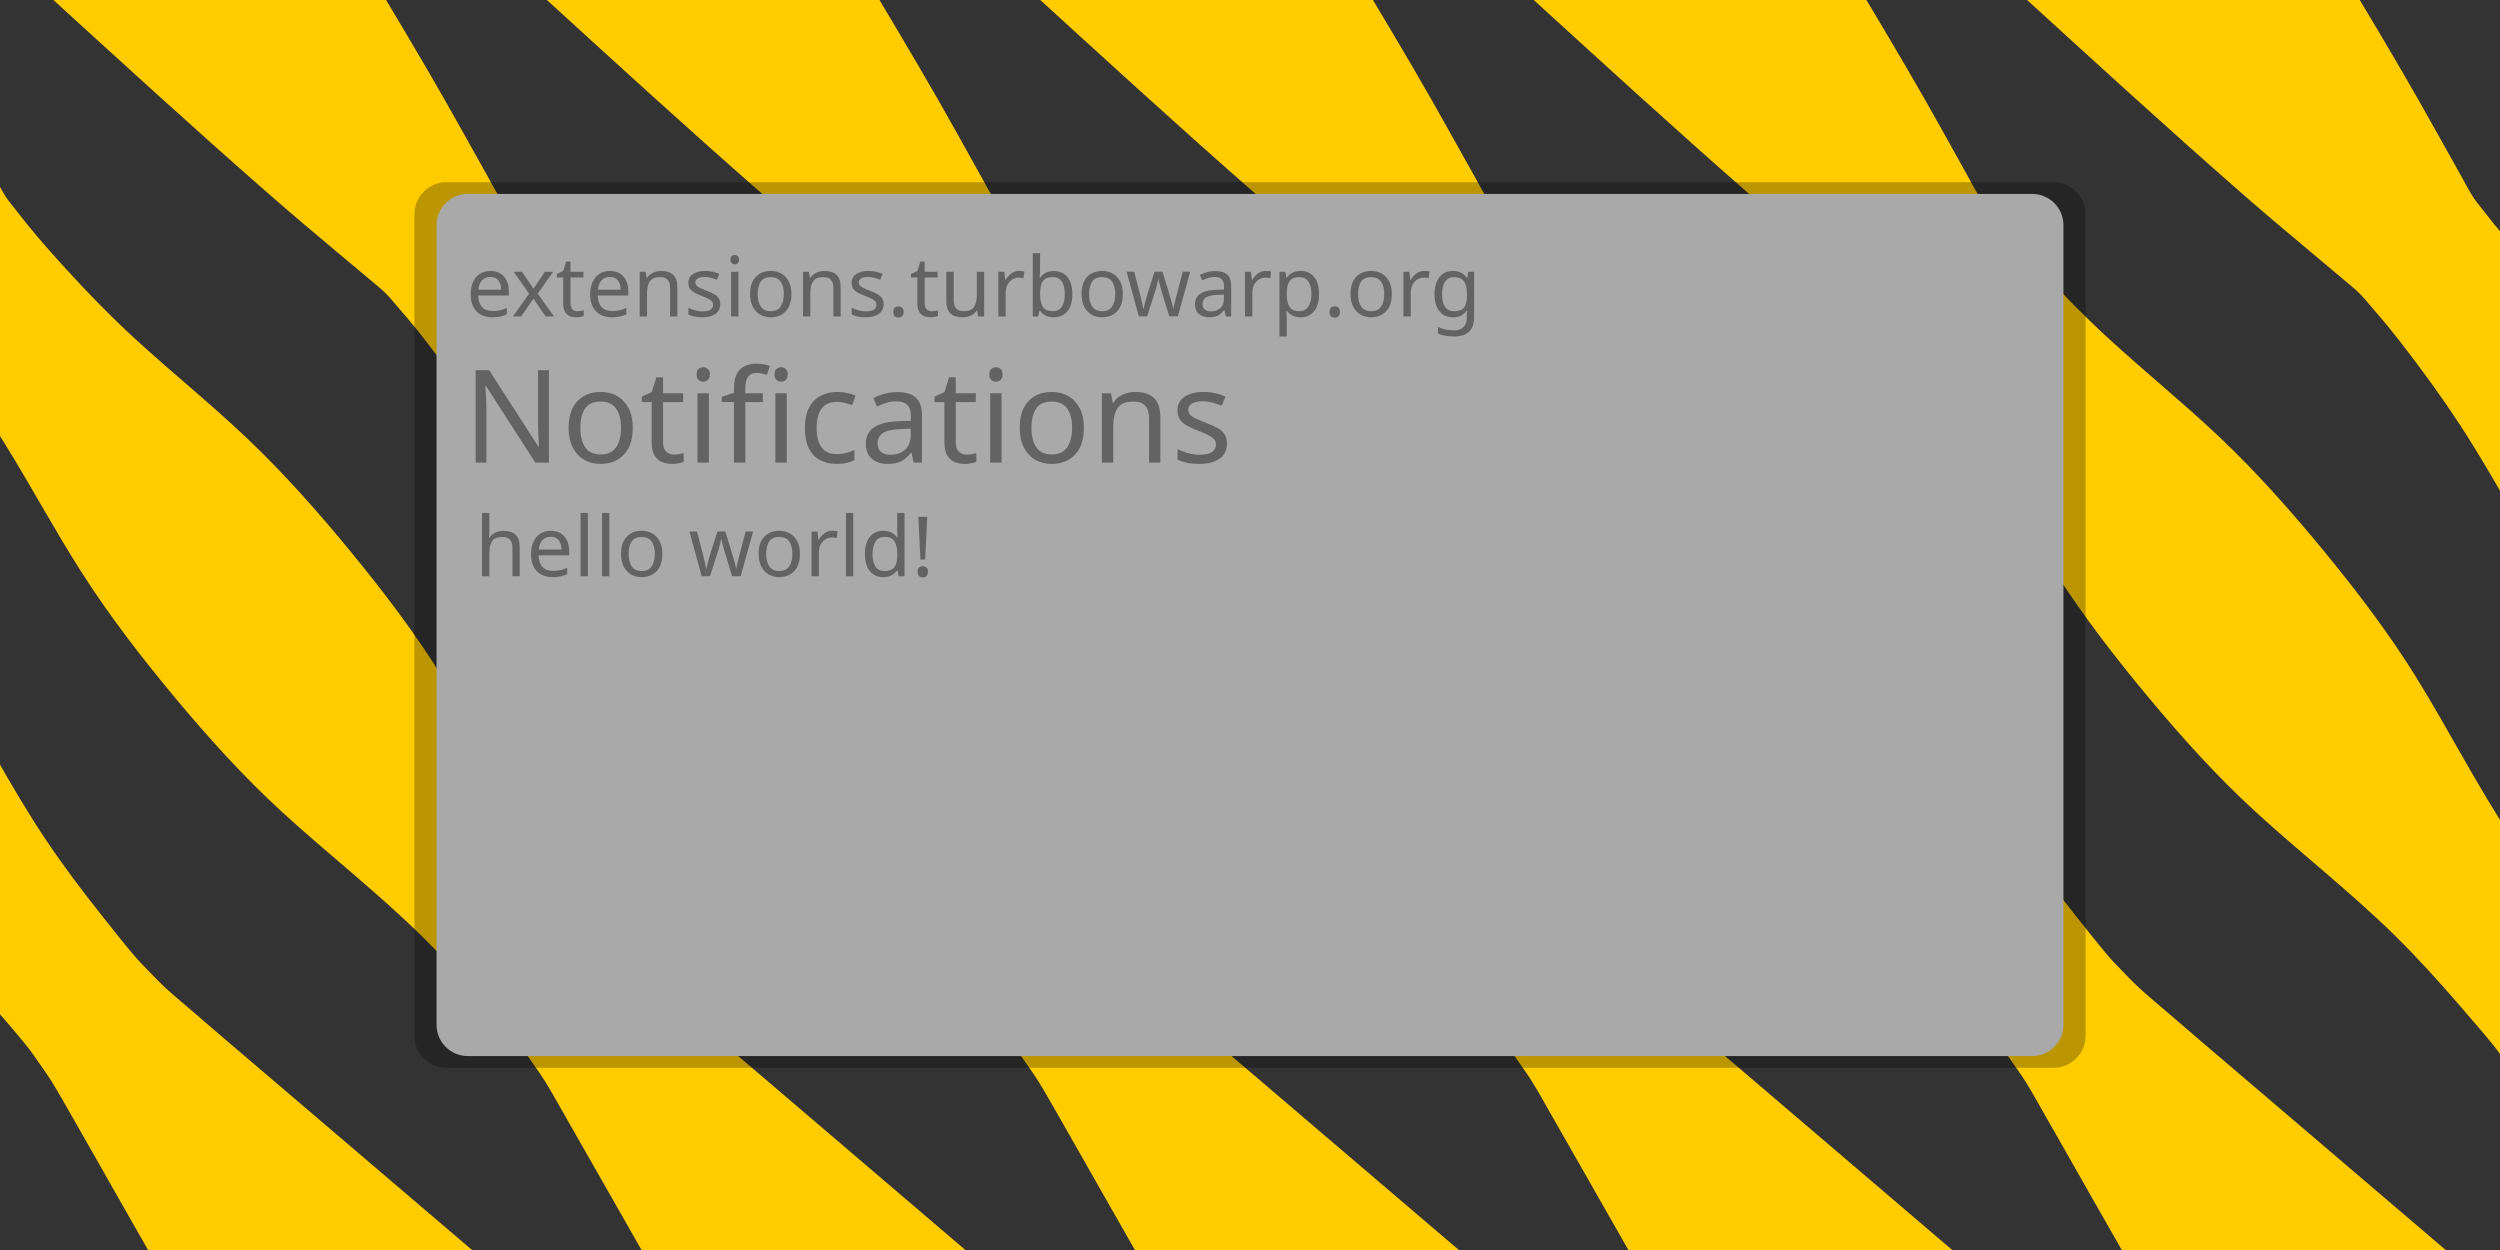
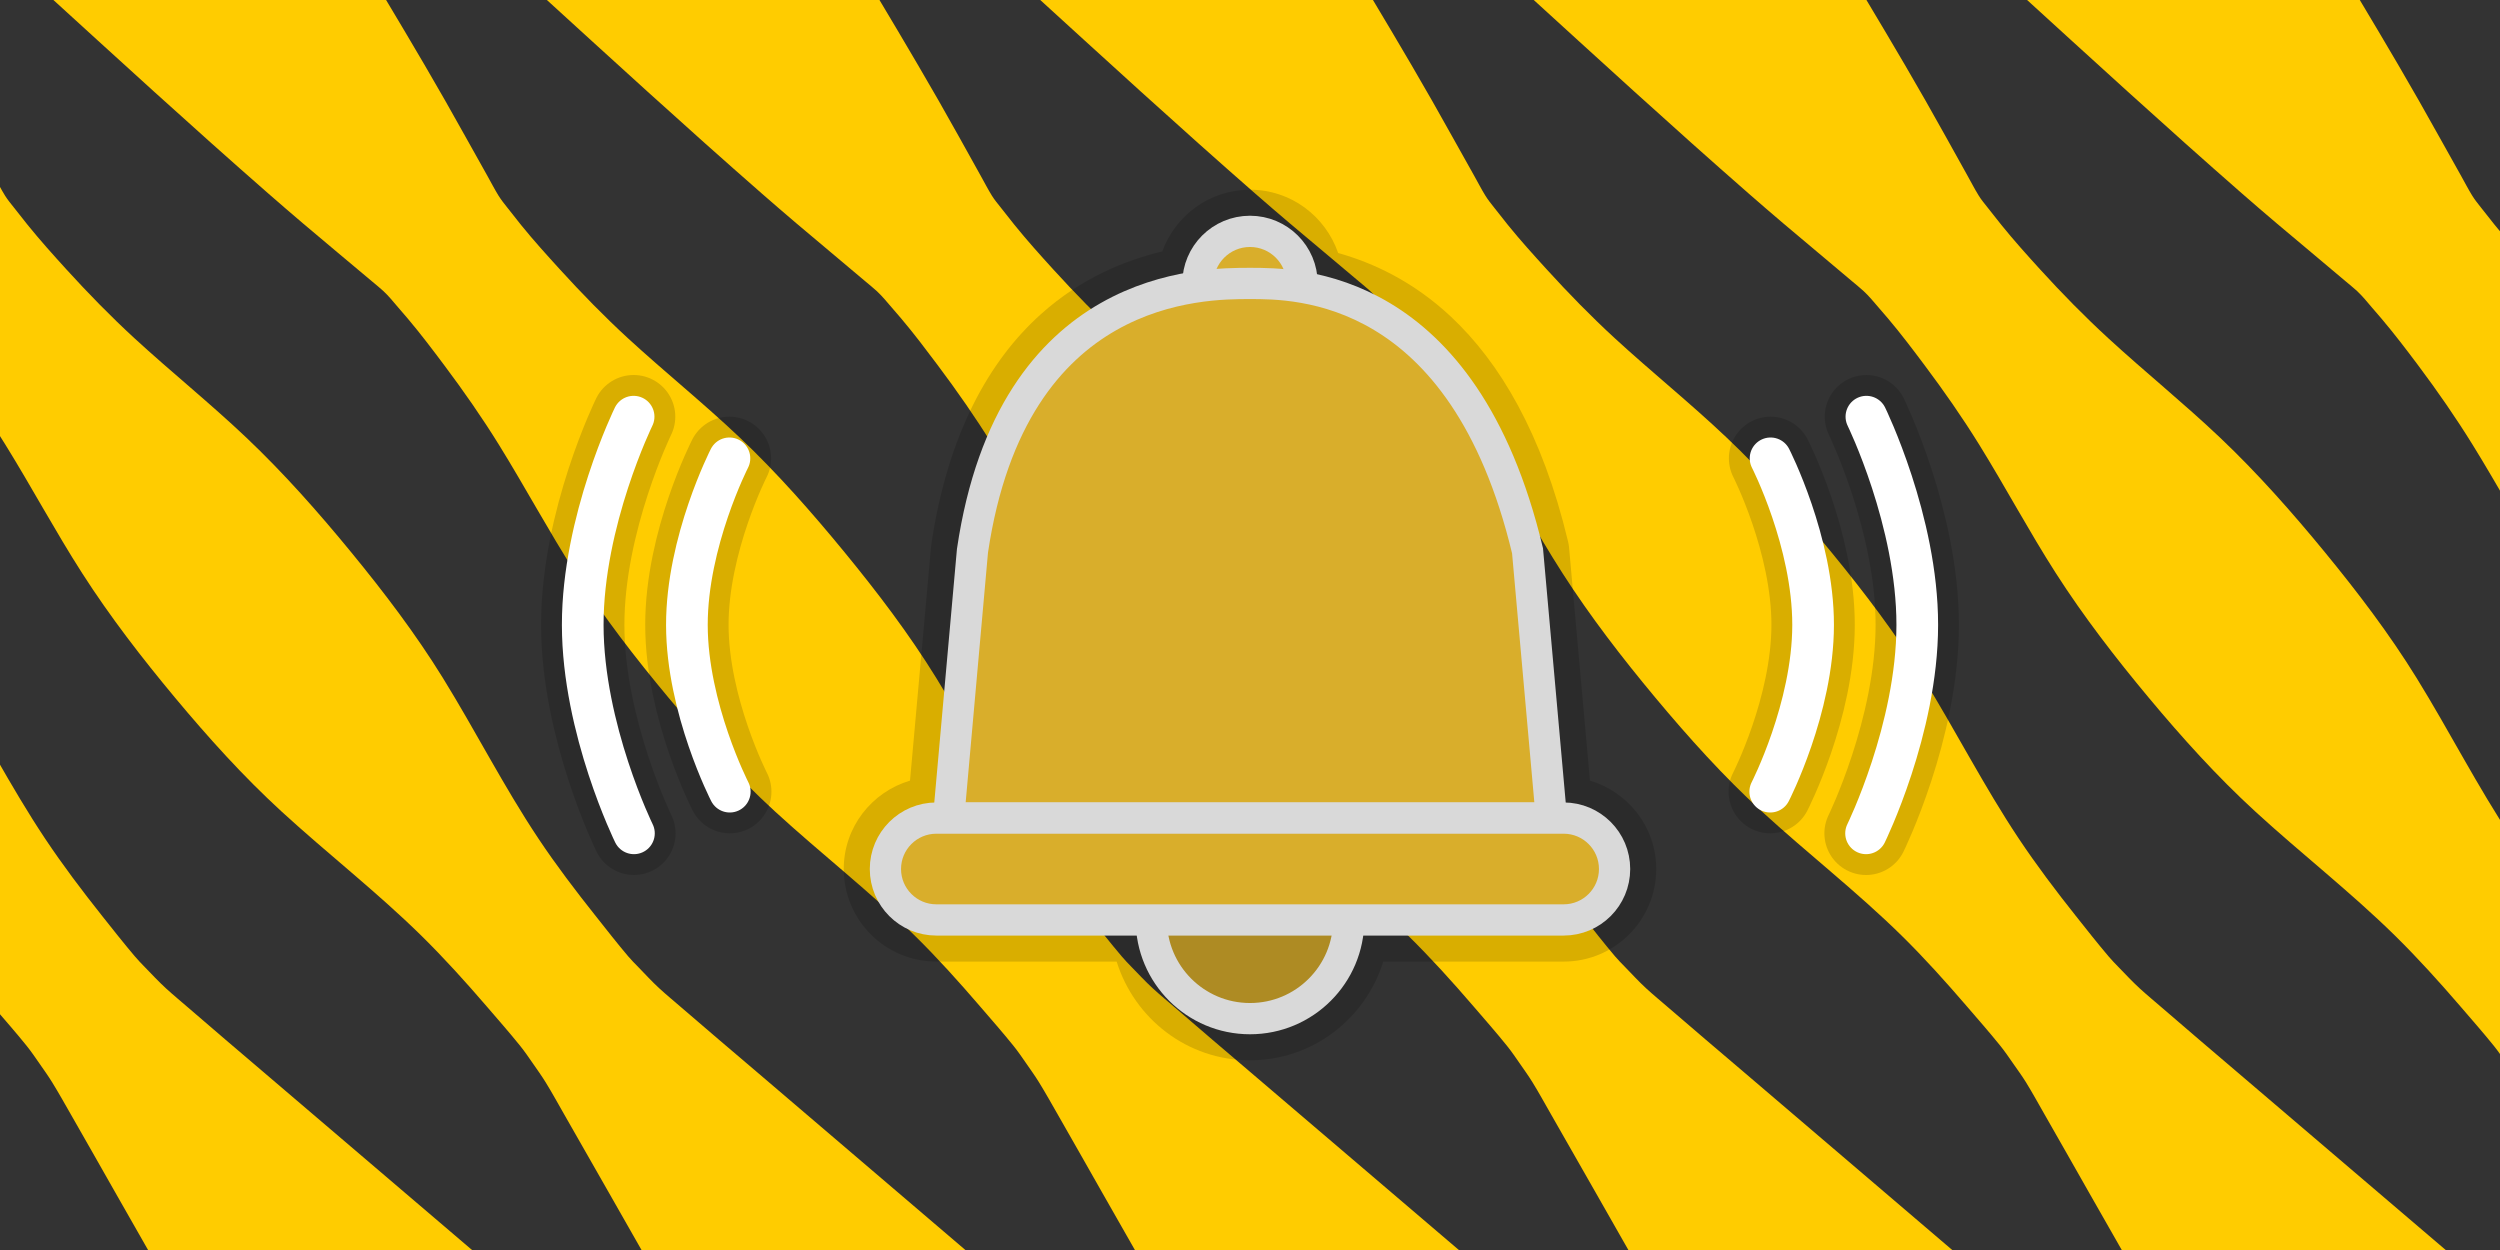
<svg xmlns="http://www.w3.org/2000/svg" version="1.1" width="600" height="300" viewBox="0,0,600,300">
  <defs>
    <clipPath id="clip-1">
      <path d="M-60,330v-300h600v300z" fill="none" />
    </clipPath>
  </defs>
  <g transform="translate(60,-30)">
-     <g data-paper-data="{&quot;isPaintingLayer&quot;:true}" fill-rule="nonzero" stroke="none" stroke-linecap="butt" stroke-linejoin="miter" stroke-miterlimit="10" stroke-dasharray="" stroke-dashoffset="0" style="mix-blend-mode: normal">
-       <g clip-path="url(#clip-1)" stroke-width="1">
+     <g data-paper-data="{&quot;isPaintingLayer&quot;:true}" fill-rule="nonzero" stroke-linejoin="miter" stroke-miterlimit="10" stroke-dasharray="" stroke-dashoffset="0" style="mix-blend-mode: normal">
+       <g clip-path="url(#clip-1)" stroke="none" stroke-width="1" stroke-linecap="butt">
        <path d="M-60,30h600v300h-600z" fill="#333333" />
        <g fill="#ffcc00">
          <g>
            <path d="M122.25,-17.312c12.826,20.885 25.678,41.755 38.062,62.906c3.337,5.698 6.639,11.446 9.844,17.219c1.752,3.155 3.477,6.295 5.25,9.438c0.882,1.563 1.707,3.196 2.656,4.719c0.627,1.005 1.389,1.916 2.126,2.844c1.103,1.389 2.196,2.808 3.312,4.188c2.974,3.676 6.129,7.193 9.312,10.688c5.201,5.71 10.594,11.241 16.282,16.469c8.814,8.101 18.154,15.604 26.844,23.844c9.018,8.551 17.31,17.93 25.187,27.531c7.888,9.615 15.457,19.568 22,30.157c7.866,12.729 14.63,26.102 22.937,38.562c4.272,6.406 8.964,12.568 13.75,18.594c2.573,3.239 5.107,6.501 7.782,9.656c0.766,0.904 1.609,1.747 2.437,2.594c1.658,1.694 3.253,3.459 5,5.062c1.765,1.619 3.628,3.151 5.438,4.719c5.897,5.111 11.877,10.152 17.812,15.219c17.809,15.201 35.597,30.392 53.407,45.594c12.319,14.895 10.239,36.961 -4.657,49.281c-14.895,12.319 -36.962,10.239 -49.281,-4.657c-11.589,-20.345 -23.161,-40.685 -34.75,-61.031c-3.566,-6.26 -7.132,-12.533 -10.719,-18.781c-1.49,-2.595 -2.927,-5.236 -4.5,-7.781c-0.935,-1.514 -1.984,-2.977 -3,-4.438c-1.016,-1.462 -2.006,-2.925 -3.125,-4.312c-2.597,-3.22 -5.332,-6.334 -8.031,-9.469c-5.021,-5.833 -10.196,-11.571 -15.687,-16.969c-10.681,-10.498 -22.535,-19.697 -33.563,-29.812c-9.172,-8.414 -17.536,-17.698 -25.5,-27.25c-7.953,-9.539 -15.606,-19.444 -22.313,-29.907c-6.462,-10.081 -12.072,-20.634 -18.374,-30.812c-4.068,-6.568 -8.493,-12.914 -13.126,-19.094c-2.835,-3.782 -5.697,-7.576 -8.75,-11.187c-0.763,-0.903 -1.54,-1.791 -2.312,-2.688c-1.157,-1.344 -2.288,-2.731 -3.594,-3.937c-0.882,-0.816 -1.833,-1.567 -2.75,-2.344c-2.753,-2.331 -5.509,-4.659 -8.281,-6.969c-5.535,-4.613 -11.014,-9.258 -16.437,-14c-18.452,-16.134 -36.519,-32.701 -54.626,-49.219c-12.319,-14.896 -10.239,-36.962 4.657,-49.281c5.586,-4.62 12.165,-7.223 18.875,-7.875c11.183,-1.087 22.706,3.221 30.406,12.531z" />
          </g>
          <g>
            <path d="M240.656,-17.312c12.826,20.885 25.71,41.755 38.094,62.906c3.336,5.698 6.607,11.446 9.812,17.219c1.752,3.155 3.508,6.295 5.282,9.438c0.882,1.563 1.707,3.196 2.656,4.719c0.627,1.005 1.357,1.916 2.094,2.844c1.103,1.389 2.196,2.808 3.312,4.188c2.974,3.676 6.161,7.193 9.344,10.688c5.201,5.71 10.593,11.241 16.281,16.469c8.814,8.101 18.154,15.604 26.844,23.844c9.018,8.551 17.279,17.93 25.156,27.531c7.888,9.615 15.458,19.568 22,30.157c7.866,12.729 14.662,26.102 22.969,38.562c4.271,6.406 8.932,12.568 13.719,18.594c2.573,3.239 5.137,6.501 7.812,9.656c0.766,0.904 1.578,1.747 2.407,2.594c1.657,1.694 3.283,3.459 5.031,5.062c1.764,1.619 3.628,3.151 5.437,4.719c5.898,5.111 11.846,10.152 17.782,15.219c17.809,15.201 35.628,30.392 53.437,45.594c12.319,14.895 10.239,36.961 -4.656,49.281c-14.896,12.319 -36.962,10.239 -49.281,-4.657c-11.59,-20.345 -23.192,-40.685 -34.782,-61.031c-3.566,-6.26 -7.101,-12.533 -10.687,-18.781c-1.49,-2.595 -2.927,-5.236 -4.5,-7.781c-0.936,-1.514 -2.016,-2.977 -3.031,-4.438c-1.017,-1.462 -2.007,-2.925 -3.126,-4.312c-2.597,-3.22 -5.332,-6.334 -8.031,-9.469c-5.021,-5.833 -10.165,-11.571 -15.656,-16.969c-10.68,-10.498 -22.535,-19.697 -33.563,-29.812c-9.172,-8.414 -17.535,-17.698 -25.5,-27.25c-7.952,-9.539 -15.605,-19.444 -22.312,-29.907c-6.462,-10.081 -12.104,-20.634 -18.406,-30.812c-4.068,-6.568 -8.462,-12.914 -13.094,-19.094c-2.835,-3.782 -5.729,-7.576 -8.781,-11.187c-0.764,-0.903 -1.541,-1.791 -2.313,-2.688c-1.157,-1.344 -2.257,-2.731 -3.562,-3.937c-0.883,-0.816 -1.833,-1.567 -2.75,-2.344c-2.754,-2.331 -5.51,-4.659 -8.282,-6.969c-5.534,-4.613 -11.044,-9.258 -16.468,-14c-18.452,-16.134 -36.518,-32.701 -54.625,-49.219c-12.32,-14.896 -10.24,-36.962 4.656,-49.281c5.586,-4.62 12.197,-7.223 18.906,-7.875c11.183,-1.087 22.676,3.221 30.375,12.531z" />
          </g>
          <g>
            <path d="M-114.594,-17.312c12.826,20.885 25.678,41.755 38.063,62.906c3.336,5.698 6.639,11.446 9.844,17.219c1.752,3.155 3.477,6.295 5.25,9.438c0.882,1.563 1.707,3.196 2.656,4.719c0.627,1.005 1.388,1.916 2.125,2.844c1.104,1.389 2.196,2.808 3.312,4.188c2.974,3.676 6.129,7.193 9.313,10.688c5.2,5.71 10.593,11.241 16.281,16.469c8.814,8.101 18.154,15.604 26.844,23.844c9.018,8.551 17.31,17.93 25.187,27.531c7.888,9.615 15.457,19.568 22,30.157c7.866,12.729 14.63,26.102 22.938,38.562c4.271,6.406 8.963,12.568 13.75,18.594c2.573,3.239 5.106,6.501 7.781,9.656c0.766,0.904 1.609,1.747 2.438,2.594c1.657,1.694 3.252,3.459 5,5.062c1.764,1.619 3.627,3.151 5.437,4.719c5.897,5.111 11.877,10.152 17.813,15.219c17.809,15.201 35.597,30.392 53.406,45.594c12.319,14.895 10.239,36.961 -4.656,49.281c-14.896,12.319 -36.962,10.239 -49.282,-4.657c-11.589,-20.345 -23.16,-40.685 -34.75,-61.031c-3.566,-6.26 -7.132,-12.533 -10.718,-18.781c-1.49,-2.595 -2.927,-5.236 -4.5,-7.781c-0.936,-1.514 -1.985,-2.977 -3,-4.438c-1.017,-1.462 -2.007,-2.925 -3.126,-4.312c-2.597,-3.22 -5.332,-6.334 -8.031,-9.469c-5.021,-5.833 -10.196,-11.571 -15.687,-16.969c-10.68,-10.498 -22.535,-19.697 -33.563,-29.812c-9.172,-8.414 -17.536,-17.698 -25.5,-27.25c-7.953,-9.539 -15.605,-19.444 -22.312,-29.907c-6.463,-10.081 -12.104,-20.634 -18.406,-30.812c-4.067,-6.568 -8.462,-12.914 -13.094,-19.094c-2.835,-3.782 -5.698,-7.576 -8.75,-11.187c-0.764,-0.903 -1.572,-1.791 -2.344,-2.688c-1.157,-1.344 -2.257,-2.731 -3.562,-3.937c-0.882,-0.816 -1.833,-1.567 -2.75,-2.344c-2.754,-2.331 -5.51,-4.659 -8.281,-6.969c-5.535,-4.613 -11.014,-9.258 -16.437,-14c-18.452,-16.134 -36.549,-32.701 -54.656,-49.219c-12.32,-14.896 -10.209,-36.962 4.687,-49.281c5.586,-4.62 12.165,-7.223 18.875,-7.875c11.183,-1.087 22.707,3.221 30.406,12.531z" />
          </g>
          <g>
            <path d="M-233.031,-17.312c12.826,20.885 25.709,41.755 38.093,62.906c3.337,5.698 6.608,11.446 9.813,17.219c1.752,3.155 3.508,6.295 5.281,9.438c0.882,1.563 1.707,3.196 2.656,4.719c0.627,1.005 1.357,1.916 2.094,2.844c1.104,1.389 2.197,2.808 3.313,4.188c2.974,3.676 6.16,7.193 9.343,10.688c5.201,5.71 10.594,11.241 16.282,16.469c8.814,8.101 18.154,15.604 26.844,23.844c9.018,8.551 17.279,17.93 25.156,27.531c7.888,9.615 15.457,19.568 22,30.157c7.866,12.729 14.661,26.102 22.969,38.562c4.271,6.406 8.932,12.568 13.719,18.594c2.573,3.239 5.137,6.501 7.813,9.656c0.766,0.904 1.577,1.747 2.406,2.594c1.658,1.694 3.284,3.459 5.031,5.062c1.764,1.619 3.628,3.151 5.438,4.719c5.897,5.111 11.846,10.152 17.781,15.219c17.809,15.201 35.628,30.392 53.438,45.594c12.319,14.895 10.239,36.961 -4.657,49.281c-14.896,12.319 -36.962,10.239 -49.281,-4.657c-11.589,-20.345 -23.192,-40.685 -34.781,-61.031c-3.566,-6.26 -7.101,-12.533 -10.688,-18.781c-1.49,-2.595 -2.958,-5.236 -4.531,-7.781c-0.936,-1.514 -1.985,-2.977 -3,-4.438c-1.016,-1.462 -2.006,-2.925 -3.125,-4.312c-2.597,-3.22 -5.333,-6.334 -8.031,-9.469c-5.021,-5.833 -10.165,-11.571 -15.656,-16.969c-10.68,-10.498 -22.566,-19.697 -33.594,-29.812c-9.172,-8.414 -17.505,-17.698 -25.469,-27.25c-7.953,-9.539 -15.606,-19.444 -22.312,-29.907c-6.463,-10.081 -12.104,-20.634 -18.407,-30.812c-4.067,-6.568 -8.493,-12.914 -13.125,-19.094c-2.835,-3.782 -5.697,-7.576 -8.75,-11.187c-0.763,-0.903 -1.54,-1.791 -2.312,-2.688c-1.157,-1.344 -2.257,-2.731 -3.563,-3.937c-0.882,-0.816 -1.833,-1.567 -2.75,-2.344c-2.753,-2.331 -5.541,-4.659 -8.312,-6.969c-5.535,-4.613 -11.014,-9.258 -16.438,-14c-18.452,-16.134 -36.518,-32.701 -54.625,-49.219c-12.319,-14.896 -10.239,-36.962 4.657,-49.281c5.585,-4.62 12.196,-7.223 18.906,-7.875c11.183,-1.087 22.675,3.221 30.375,12.531z" />
          </g>
          <g>
            <path d="M3.812,-17.312c12.826,20.885 25.709,41.755 38.093,62.906c3.336,5.698 6.608,11.446 9.813,17.219c1.751,3.155 3.508,6.295 5.281,9.438c0.882,1.563 1.707,3.196 2.656,4.719c0.627,1.005 1.357,1.916 2.094,2.844c1.104,1.389 2.197,2.808 3.312,4.188c2.975,3.676 6.161,7.193 9.344,10.688c5.201,5.71 10.593,11.241 16.282,16.469c8.813,8.101 18.154,15.604 26.843,23.844c9.019,8.551 17.279,17.93 25.157,27.531c7.888,9.615 15.457,19.568 22,30.157c7.866,12.729 14.661,26.102 22.968,38.562c4.271,6.406 8.932,12.568 13.719,18.594c2.573,3.239 5.137,6.501 7.813,9.656c0.766,0.904 1.577,1.747 2.406,2.594c1.658,1.694 3.284,3.459 5.031,5.062c1.764,1.619 3.628,3.151 5.437,4.719c5.898,5.111 11.846,10.152 17.782,15.219c17.809,15.201 35.628,30.392 53.437,45.594c12.32,14.895 10.24,36.961 -4.656,49.281c-14.896,12.319 -36.962,10.239 -49.281,-4.657c-11.59,-20.345 -23.192,-40.685 -34.782,-61.031c-3.565,-6.26 -7.1,-12.533 -10.687,-18.781c-1.49,-2.595 -2.958,-5.236 -4.531,-7.781c-0.936,-1.514 -1.985,-2.977 -3,-4.438c-1.016,-1.462 -2.006,-2.925 -3.125,-4.312c-2.598,-3.22 -5.333,-6.334 -8.031,-9.469c-5.021,-5.833 -10.166,-11.571 -15.657,-16.969c-10.68,-10.498 -22.535,-19.697 -33.562,-29.812c-9.173,-8.414 -17.536,-17.698 -25.5,-27.25c-7.953,-9.539 -15.606,-19.444 -22.313,-29.907c-6.462,-10.081 -12.103,-20.634 -18.406,-30.812c-4.067,-6.568 -8.493,-12.914 -13.125,-19.094c-2.835,-3.782 -5.698,-7.576 -8.75,-11.187c-0.764,-0.903 -1.541,-1.791 -2.312,-2.688c-1.157,-1.344 -2.257,-2.731 -3.562,-3.937c-0.882,-0.816 -1.833,-1.567 -2.75,-2.344c-2.754,-2.331 -5.541,-4.659 -8.312,-6.969c-5.535,-4.613 -11.014,-9.258 -16.438,-14c-18.452,-16.134 -36.518,-32.701 -54.625,-49.219c-12.319,-14.896 -10.239,-36.962 4.656,-49.281c5.586,-4.62 12.197,-7.223 18.906,-7.875c11.183,-1.087 22.675,3.221 30.375,12.531z" />
          </g>
          <g>
            <path d="M359.094,-17.312c12.826,20.885 25.709,41.755 38.094,62.906c3.336,5.698 6.607,11.446 9.812,17.219c1.752,3.155 3.477,6.295 5.25,9.438c0.882,1.563 1.707,3.196 2.656,4.719c0.627,1.005 1.388,1.916 2.125,2.844c1.104,1.389 2.197,2.808 3.313,4.188c2.974,3.676 6.129,7.193 9.312,10.688c5.201,5.71 10.625,11.241 16.313,16.469c8.814,8.101 18.123,15.604 26.812,23.844c9.018,8.551 17.311,17.93 25.188,27.531c7.888,9.615 15.457,19.568 22,30.157c7.866,12.729 14.63,26.102 22.937,38.562c4.271,6.406 8.963,12.568 13.75,18.594c2.573,3.239 5.106,6.501 7.782,9.656c0.766,0.904 1.608,1.747 2.437,2.594c1.658,1.694 3.253,3.459 5,5.062c1.764,1.619 3.628,3.151 5.437,4.719c5.898,5.111 11.878,10.152 17.813,15.219c17.809,15.201 35.628,30.392 53.437,45.594c12.32,14.895 10.209,36.961 -4.687,49.281c-14.896,12.319 -36.962,10.239 -49.281,-4.657c-11.59,-20.345 -23.161,-40.685 -34.75,-61.031c-3.566,-6.26 -7.132,-12.533 -10.719,-18.781c-1.49,-2.595 -2.927,-5.236 -4.5,-7.781c-0.936,-1.514 -1.985,-2.977 -3,-4.438c-1.016,-1.462 -2.006,-2.925 -3.125,-4.312c-2.597,-3.22 -5.333,-6.334 -8.031,-9.469c-5.021,-5.833 -10.197,-11.571 -15.688,-16.969c-10.68,-10.498 -22.535,-19.697 -33.562,-29.812c-9.173,-8.414 -17.536,-17.698 -25.5,-27.25c-7.953,-9.539 -15.606,-19.444 -22.313,-29.907c-6.462,-10.081 -12.072,-20.634 -18.375,-30.812c-4.067,-6.568 -8.493,-12.914 -13.125,-19.094c-2.835,-3.782 -5.697,-7.576 -8.75,-11.187c-0.764,-0.903 -1.54,-1.791 -2.312,-2.688c-1.157,-1.344 -2.288,-2.731 -3.594,-3.937c-0.882,-0.816 -1.833,-1.567 -2.75,-2.344c-2.754,-2.331 -5.51,-4.659 -8.281,-6.969c-5.535,-4.613 -11.014,-9.258 -16.438,-14c-18.452,-16.134 -36.518,-32.701 -54.625,-49.219c-12.319,-14.896 -10.239,-36.962 4.656,-49.281c5.586,-4.62 12.166,-7.223 18.876,-7.875c11.182,-1.087 22.706,3.221 30.406,12.531z" />
          </g>
          <g>
            <path d="M477.5,-17.312c12.826,20.885 25.709,41.755 38.094,62.906c3.336,5.698 6.607,11.446 9.812,17.219c1.752,3.155 3.508,6.295 5.282,9.438c0.882,1.563 1.707,3.196 2.656,4.719c0.626,1.005 1.357,1.916 2.094,2.844c1.103,1.389 2.196,2.808 3.312,4.188c2.974,3.676 6.161,7.193 9.344,10.688c5.2,5.71 10.593,11.241 16.281,16.469c8.814,8.101 18.154,15.604 26.844,23.844c9.018,8.551 17.279,17.93 25.156,27.531c7.888,9.615 15.457,19.568 22,30.157c7.866,12.729 14.661,26.102 22.969,38.562c4.271,6.406 8.932,12.568 13.718,18.594c2.573,3.239 5.138,6.501 7.813,9.656c0.766,0.904 1.578,1.747 2.406,2.594c1.658,1.694 3.284,3.459 5.031,5.062c1.765,1.619 3.628,3.151 5.438,4.719c5.897,5.111 11.846,10.152 17.781,15.219c17.809,15.201 35.629,30.392 53.438,45.594c12.319,14.895 10.239,36.961 -4.657,49.281c-14.895,12.319 -36.961,10.239 -49.281,-4.657c-11.589,-20.345 -23.192,-40.685 -34.781,-61.031c-3.566,-6.26 -7.101,-12.533 -10.688,-18.781c-1.49,-2.595 -2.926,-5.236 -4.5,-7.781c-0.935,-1.514 -2.015,-2.977 -3.031,-4.438c-1.016,-1.462 -2.006,-2.925 -3.125,-4.312c-2.597,-3.22 -5.332,-6.334 -8.031,-9.469c-5.021,-5.833 -10.165,-11.571 -15.656,-16.969c-10.68,-10.498 -22.535,-19.697 -33.563,-29.812c-9.172,-8.414 -17.536,-17.698 -25.5,-27.25c-7.953,-9.539 -15.605,-19.444 -22.312,-29.907c-6.463,-10.081 -12.104,-20.634 -18.406,-30.812c-4.068,-6.568 -8.462,-12.914 -13.094,-19.094c-2.835,-3.782 -5.729,-7.576 -8.782,-11.187c-0.763,-0.903 -1.54,-1.791 -2.312,-2.688c-1.157,-1.344 -2.257,-2.731 -3.562,-3.937c-0.883,-0.816 -1.833,-1.567 -2.75,-2.344c-2.754,-2.331 -5.51,-4.659 -8.282,-6.969c-5.534,-4.613 -11.045,-9.258 -16.468,-14c-18.452,-16.134 -36.519,-32.701 -54.626,-49.219c-12.319,-14.896 -10.239,-36.962 4.657,-49.281c5.586,-4.62 12.196,-7.223 18.906,-7.875c11.183,-1.087 22.675,3.221 30.375,12.531z" />
          </g>
        </g>
      </g>
-       <path d="M47.162,286.277c-4.255,0 -7.704,-3.449 -7.704,-7.704v-197.145c0,-4.255 3.449,-7.704 7.704,-7.704h385.677c4.255,0 7.704,3.449 7.704,7.704v197.145c0,4.255 -3.449,7.704 -7.704,7.704z" fill-opacity="0.267" fill="#000000" stroke-width="none" />
-       <path d="M52.272,283.46c-4.142,0 -7.5,-3.358 -7.5,-7.5v-191.92c0,-4.142 3.358,-7.5 7.5,-7.5h375.456c4.142,0 7.5,3.358 7.5,7.5v191.92c0,4.142 -3.358,7.5 -7.5,7.5z" fill="#a9a9a9" stroke-width="none" />
-       <text transform="translate(51.85855,105.9481) scale(0.5,0.5)" font-size="40" xml:space="preserve" fill-opacity="0.412" fill="#000000" fill-rule="nonzero" stroke="none" stroke-width="1" stroke-linecap="butt" stroke-linejoin="miter" stroke-miterlimit="10" stroke-dasharray="" stroke-dashoffset="0" font-family="&quot;sans serif&quot;, Sans Serif" font-weight="normal" text-anchor="start" style="mix-blend-mode: normal">
-         <tspan x="0" dy="0">extensions.turbowarp.org</tspan>
-       </text>
-       <text transform="translate(51.14992,141.0253) scale(0.77639,0.77639)" font-size="40" xml:space="preserve" fill-opacity="0.412" fill="#000000" fill-rule="nonzero" stroke="none" stroke-width="1" stroke-linecap="butt" stroke-linejoin="miter" stroke-miterlimit="10" stroke-dasharray="" stroke-dashoffset="0" font-family="&quot;sans serif&quot;, Sans Serif" font-weight="normal" text-anchor="start" style="mix-blend-mode: normal">
-         <tspan x="0" dy="0">Notifications</tspan>
-       </text>
-       <text transform="translate(53.98444,168.3076) scale(0.5,0.5)" font-size="40" xml:space="preserve" fill-opacity="0.412" fill="#000000" fill-rule="nonzero" stroke="none" stroke-width="1" stroke-linecap="butt" stroke-linejoin="miter" stroke-miterlimit="10" stroke-dasharray="" stroke-dashoffset="0" font-family="&quot;sans serif&quot;, Sans Serif" font-weight="normal" text-anchor="start" style="mix-blend-mode: normal">
-         <tspan x="0" dy="0">hello world!</tspan>
-       </text>
+       <g>
+         <path d="M227.5,98.026c0,-6.904 5.596,-12.5 12.5,-12.5c6.904,0 12.5,5.596 12.5,12.5c0,6.904 -5.596,12.5 -12.5,12.5c-6.904,0 -12.5,-5.596 -12.5,-12.5z" fill="#ffcc33" stroke="#ffffff" stroke-width="7.5" stroke-linecap="butt" />
+         <path d="M216.313,250.787c0,-13.082 10.605,-23.687 23.687,-23.687c13.082,0 23.687,10.605 23.687,23.687c0,13.082 -10.605,23.687 -23.687,23.687c-13.082,0 -23.687,-10.605 -23.687,-23.687z" fill="#cca329" stroke="#ffffff" stroke-width="7.5" stroke-linecap="butt" />
+         <path d="M240,98.026c11.14,0 51.222,-0.145 66.607,64.158l5.735,64.157h-144.684l5.735,-64.157c9.514,-64.303 55.329,-64.158 66.607,-64.158z" fill="#ffcc33" stroke="#ffffff" stroke-width="7.5" stroke-linecap="butt" />
+         <path d="M152.5,238.564c0,-6.75 5.472,-12.223 12.223,-12.223h150.554c6.751,0 12.223,5.473 12.223,12.223v0c0,6.75 -5.472,12.223 -12.223,12.223h-150.554c-6.751,0 -12.223,-5.473 -12.223,-12.223z" fill="#ffcc33" stroke="#ffffff" stroke-width="7.5" stroke-linecap="butt" />
+         <path d="M261.156,90.719c8.414,2.371 18.017,6.813 27.063,15.281c11.698,10.951 21.914,28.048 28.093,53.875c0.113,0.472 0.207,0.923 0.25,1.406c1.257,14.016 3.499,38.957 5.032,56.063c9.175,2.731 15.906,11.149 15.906,21.218c0,12.271 -9.94,22.219 -22.219,22.219c-10.82,0 -29.536,0 -43.281,0c-4.278,13.688 -16.895,23.688 -32,23.688c-15.097,0 -27.72,-9.997 -32,-23.688c-13.745,0 -32.461,0 -43.281,0c-12.271,0 -22.219,-9.94 -22.219,-22.219c0,-10.062 6.728,-18.485 15.906,-21.218c1.533,-17.106 3.775,-42.047 5.032,-56.063c0.017,-0.191 0.034,-0.373 0.062,-0.562c3.935,-26.594 13.962,-44.226 26.312,-55.313c9.614,-8.63 20.088,-12.896 29.126,-15.062c3.149,-8.621 11.344,-14.813 21.062,-14.813c9.846,0 18.106,6.375 21.156,15.188z" fill-opacity="0.15" fill="#000000" stroke="none" stroke-width="1" stroke-linecap="butt" />
+         <g fill="none" stroke-opacity="0.15" stroke="#000000" stroke-width="20" stroke-linecap="round">
+           <path d="M115.145,220c0,0 -10.271,-20 -10.29,-40c-0.019,-20 10.212,-40 10.212,-40" />
+           <path d="M92.145,230c0,0 -12.271,-25 -12.29,-50c-0.019,-25 12.212,-50 12.212,-50" />
+           <path d="M364.933,140c0,0 10.231,20 10.212,40c-0.019,20 -10.29,40 -10.29,40" />
+           <path d="M387.933,130c0,0 12.231,25 12.212,50c-0.019,25 -12.29,50 -12.29,50" />
+         </g>
+         <g fill="none" stroke="#ffffff" stroke-width="10" stroke-linecap="round">
+           <path d="M115.145,220c0,0 -10.271,-20 -10.29,-40c-0.019,-20 10.212,-40 10.212,-40" />
+           <path d="M92.145,230c0,0 -12.271,-25 -12.29,-50c-0.019,-25 12.212,-50 12.212,-50" />
+           <path d="M364.933,140c0,0 10.231,20 10.212,40c-0.019,20 -10.29,40 -10.29,40" />
+           <path d="M387.933,130c0,0 12.231,25 12.212,50c-0.019,25 -12.29,50 -12.29,50" />
+         </g>
+       </g>
    </g>
  </g>
</svg>
